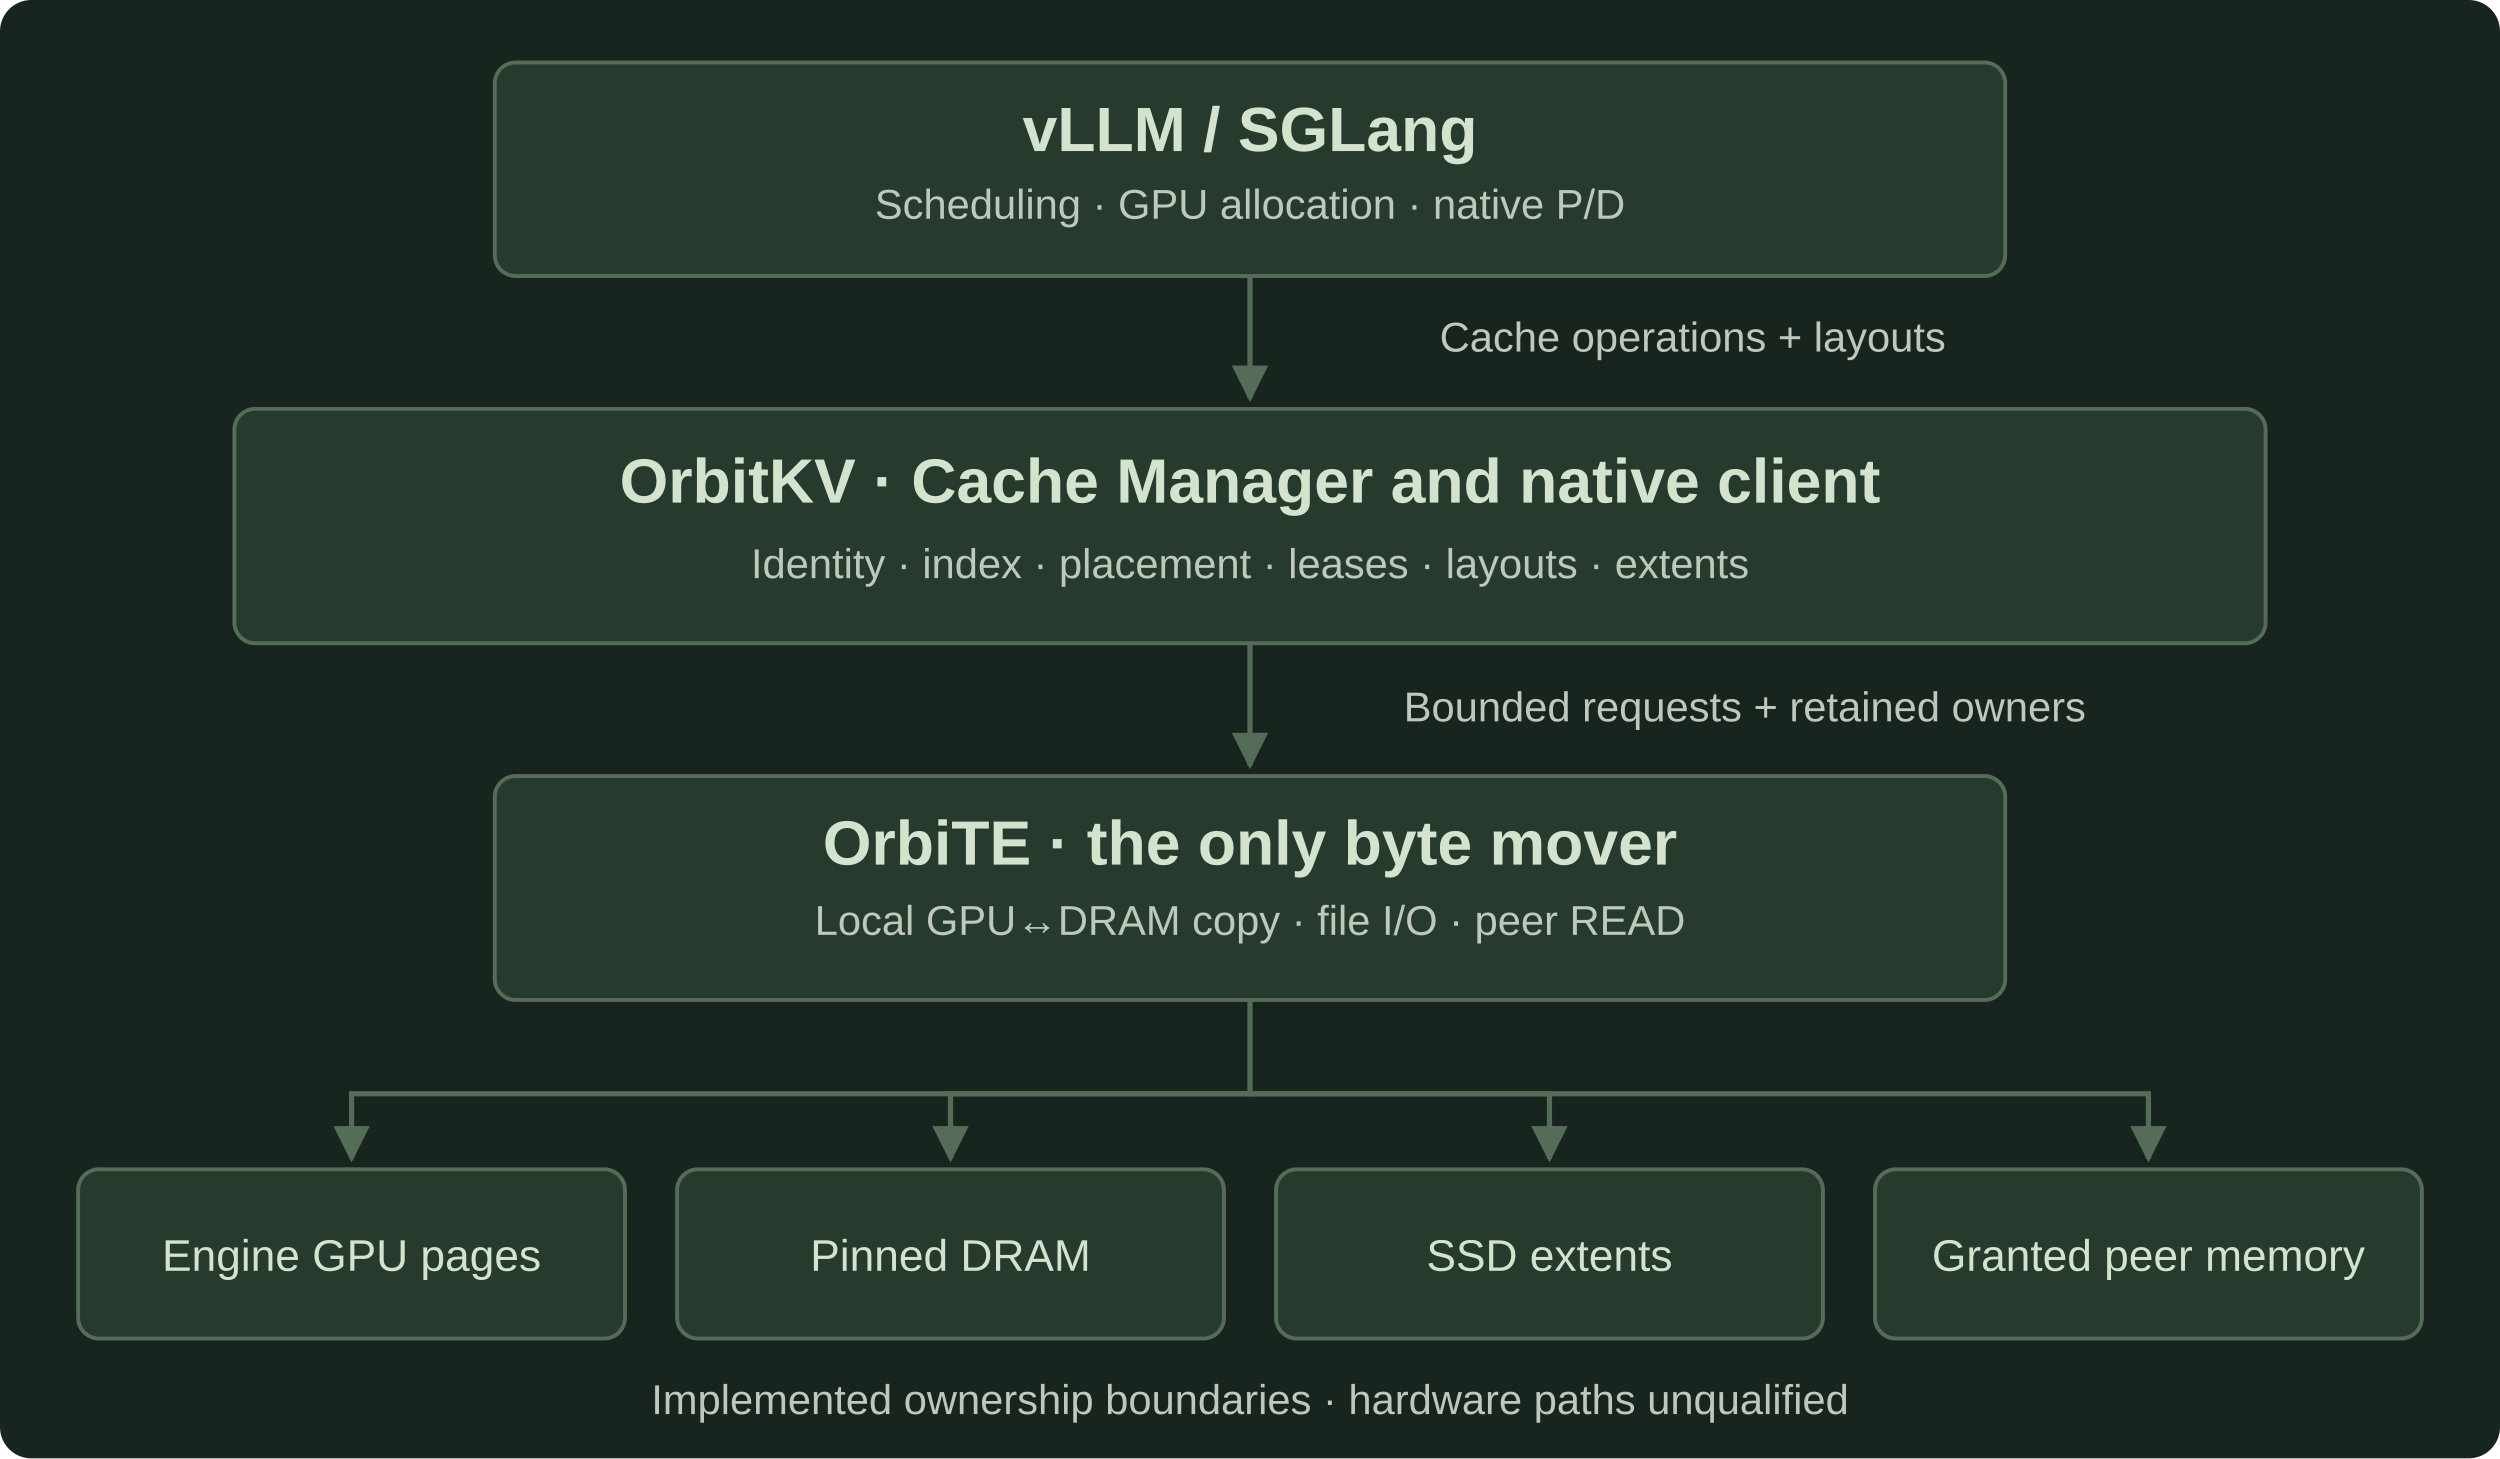
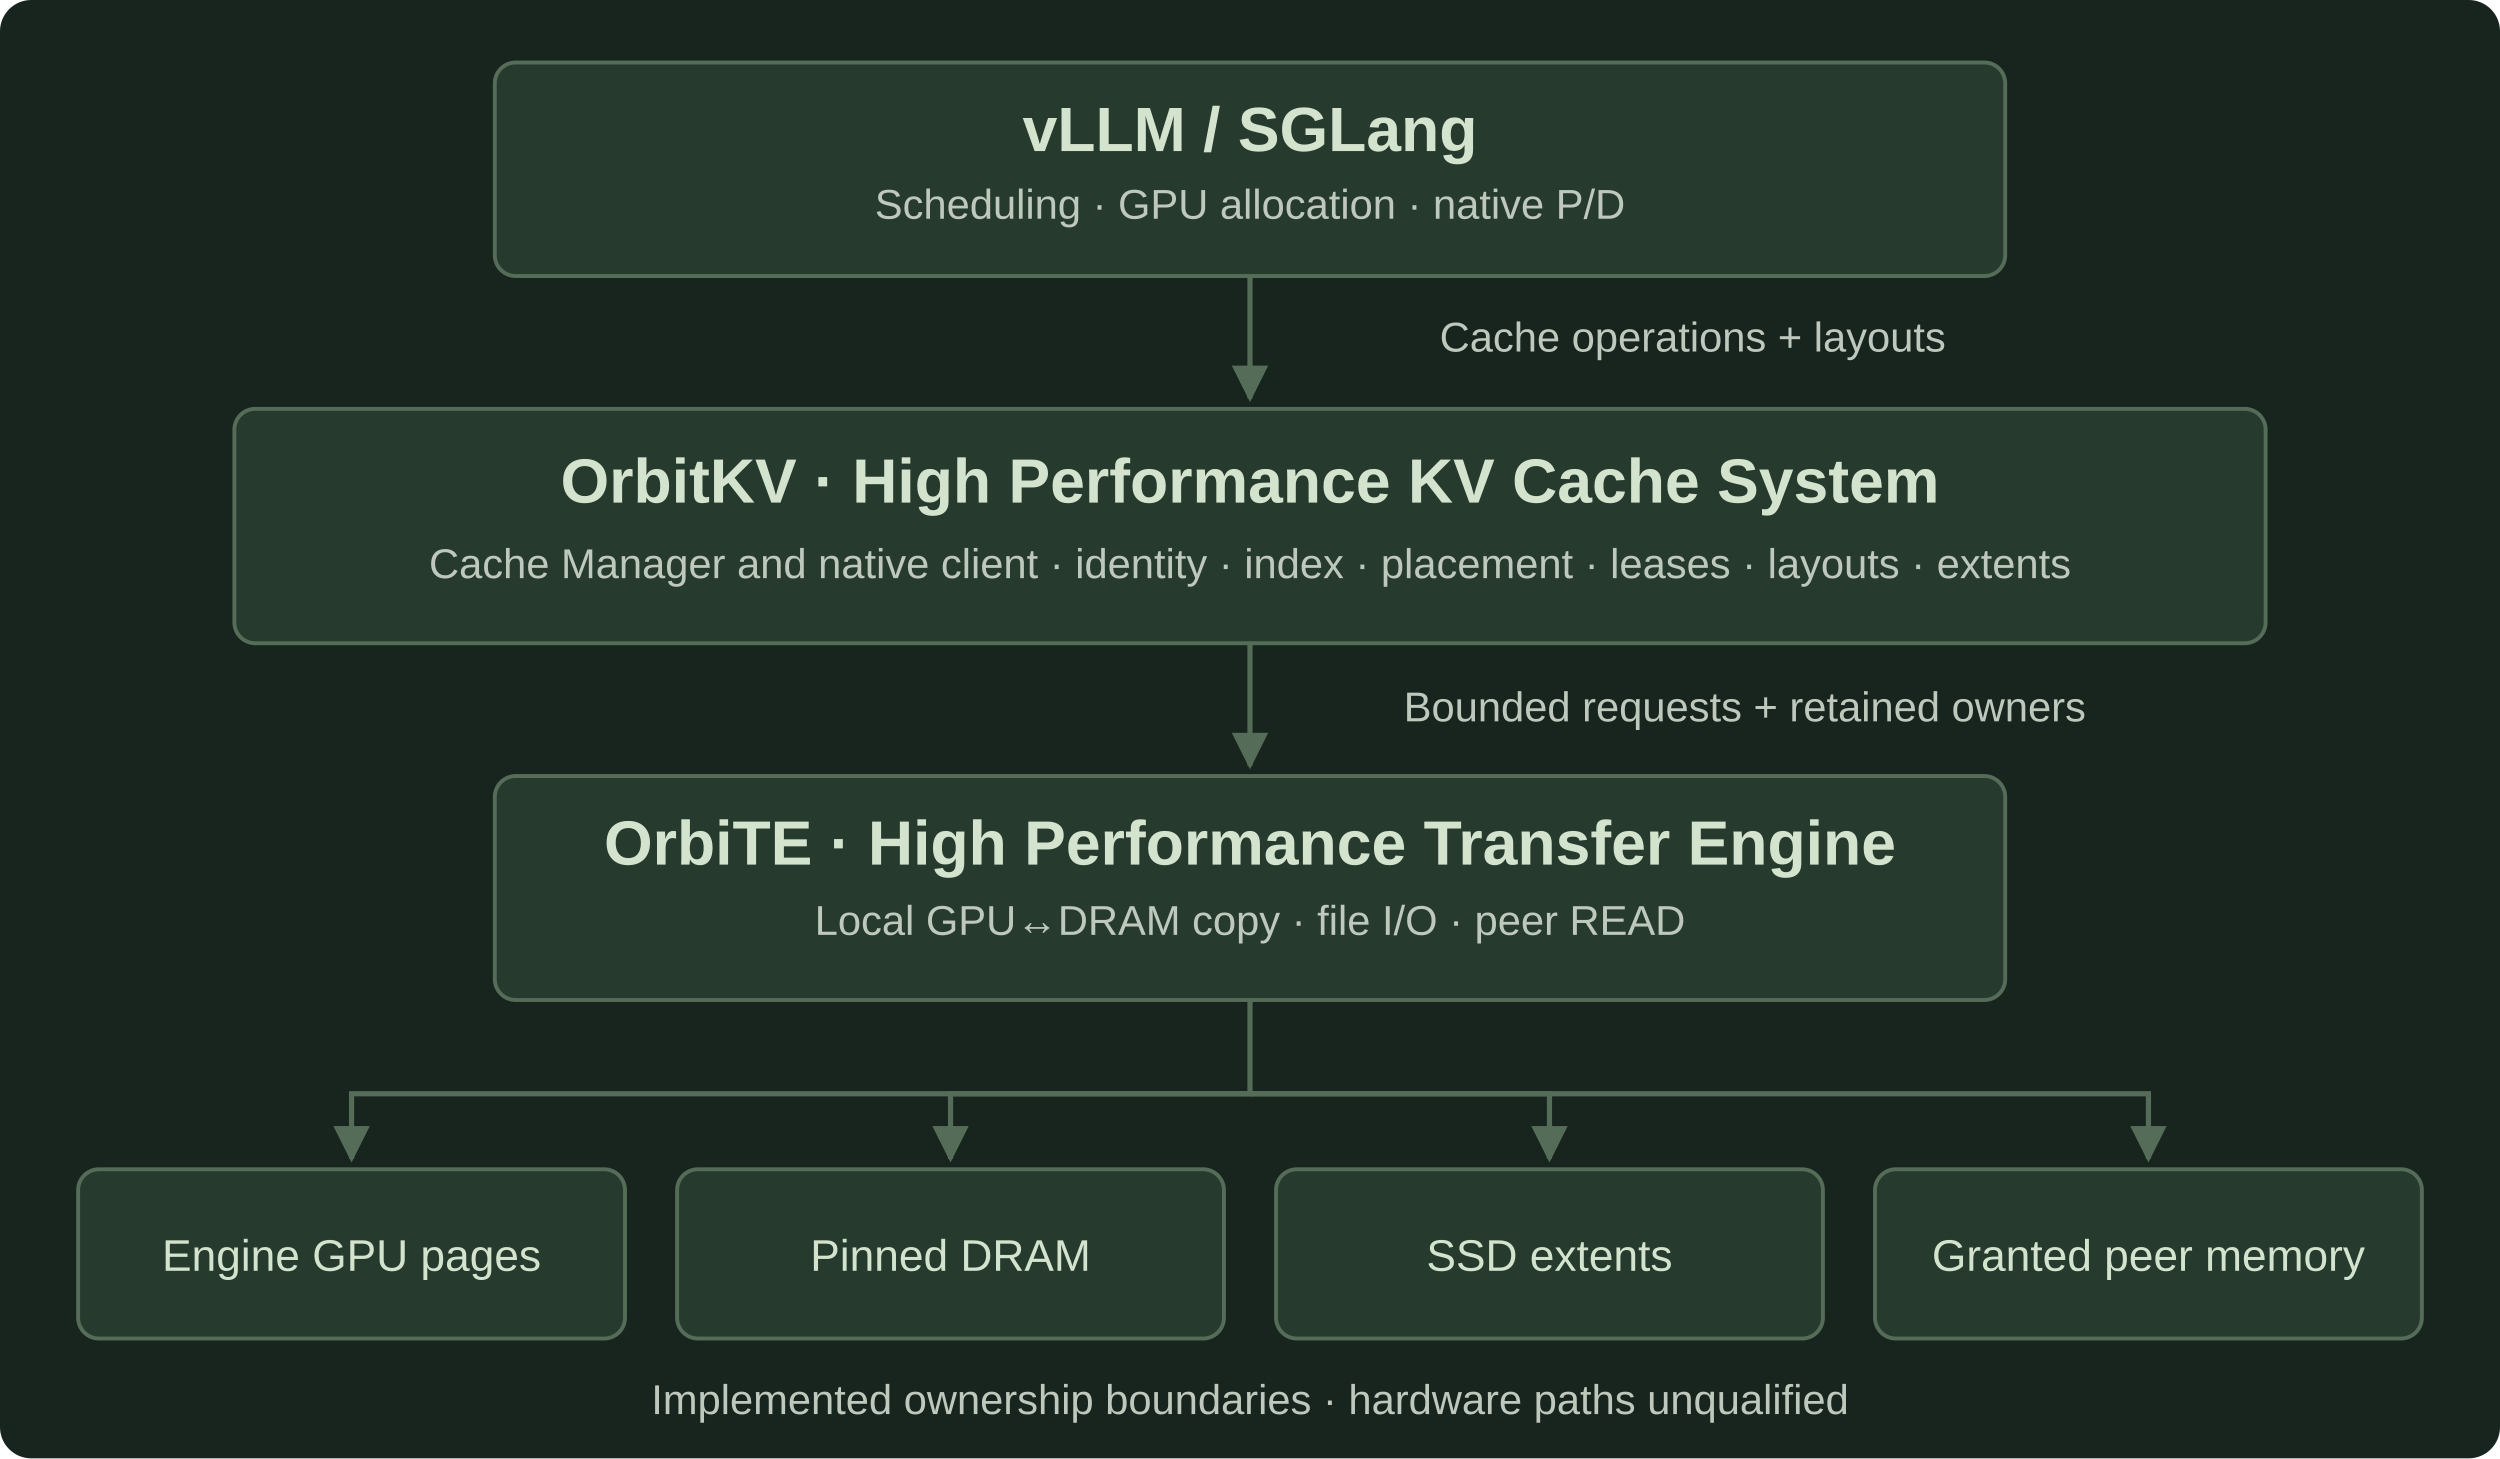
<svg xmlns="http://www.w3.org/2000/svg" width="960" height="560" viewBox="0 0 960 560" role="img" aria-labelledby="title desc">
  <defs>
    <marker id="arrow" viewBox="0 0 10 10" refX="9" refY="5" markerWidth="7" markerHeight="7" orient="auto-start-reverse">
      <path d="M0 0L10 5L0 10Z" fill="#546c58" />
    </marker>
  </defs>
  <rect width="960" height="560" rx="12" fill="#18241e" />
  <g fill="#263b2e" stroke="#546c58" stroke-width="1.5">
    <rect x="190" y="24" width="580" height="82" rx="8" />
    <rect x="90" y="157" width="780" height="90" rx="8" />
    <rect x="190" y="298" width="580" height="86" rx="8" />
    <rect x="30" y="449" width="210" height="65" rx="8" />
    <rect x="260" y="449" width="210" height="65" rx="8" />
    <rect x="490" y="449" width="210" height="65" rx="8" />
    <rect x="720" y="449" width="210" height="65" rx="8" />
  </g>
  <g stroke="#546c58" stroke-width="2" fill="none" marker-end="url(#arrow)">
    <path d="M480 106V153" />
    <path d="M480 247V294" />
    <path d="M480 384V420H135V445" />
    <path d="M480 420H365V445" />
    <path d="M480 420H595V445" />
    <path d="M480 420H825V445" />
  </g>
  <g fill="#d3e3ce" font-family="Arial, Helvetica, sans-serif" text-anchor="middle">
    <g font-size="24" font-weight="700">
      <text x="480" y="58">vLLM / SGLang</text>
-       <text x="480" y="193">OrbitKV · Cache Manager and native client</text>
-       <text x="480" y="332">OrbiTE · the only byte mover</text>
+       <text x="480" y="193">OrbitKV · High Performance KV Cache System</text>
+       <text x="480" y="332">OrbiTE · High Performance Transfer Engine</text>
    </g>
    <g font-size="17">
      <text x="135" y="488">Engine GPU pages</text>
      <text x="365" y="488">Pinned DRAM</text>
      <text x="595" y="488">SSD extents</text>
      <text x="825" y="488">Granted peer memory</text>
    </g>
  </g>
  <g fill="#bec8bc" font-family="Arial, Helvetica, sans-serif" text-anchor="middle" font-size="16">
    <text x="480" y="84">Scheduling · GPU allocation · native P/D</text>
-     <text x="480" y="222">Identity · index · placement · leases · layouts · extents</text>
+     <text x="480" y="222">Cache Manager and native client · identity · index · placement · leases · layouts · extents</text>
    <text x="480" y="359">Local GPU↔DRAM copy · file I/O · peer READ</text>
    <text x="650" y="135">Cache operations + layouts</text>
    <text x="670" y="277">Bounded requests + retained owners</text>
    <text x="480" y="543">Implemented ownership boundaries · hardware paths unqualified</text>
  </g>
</svg>
